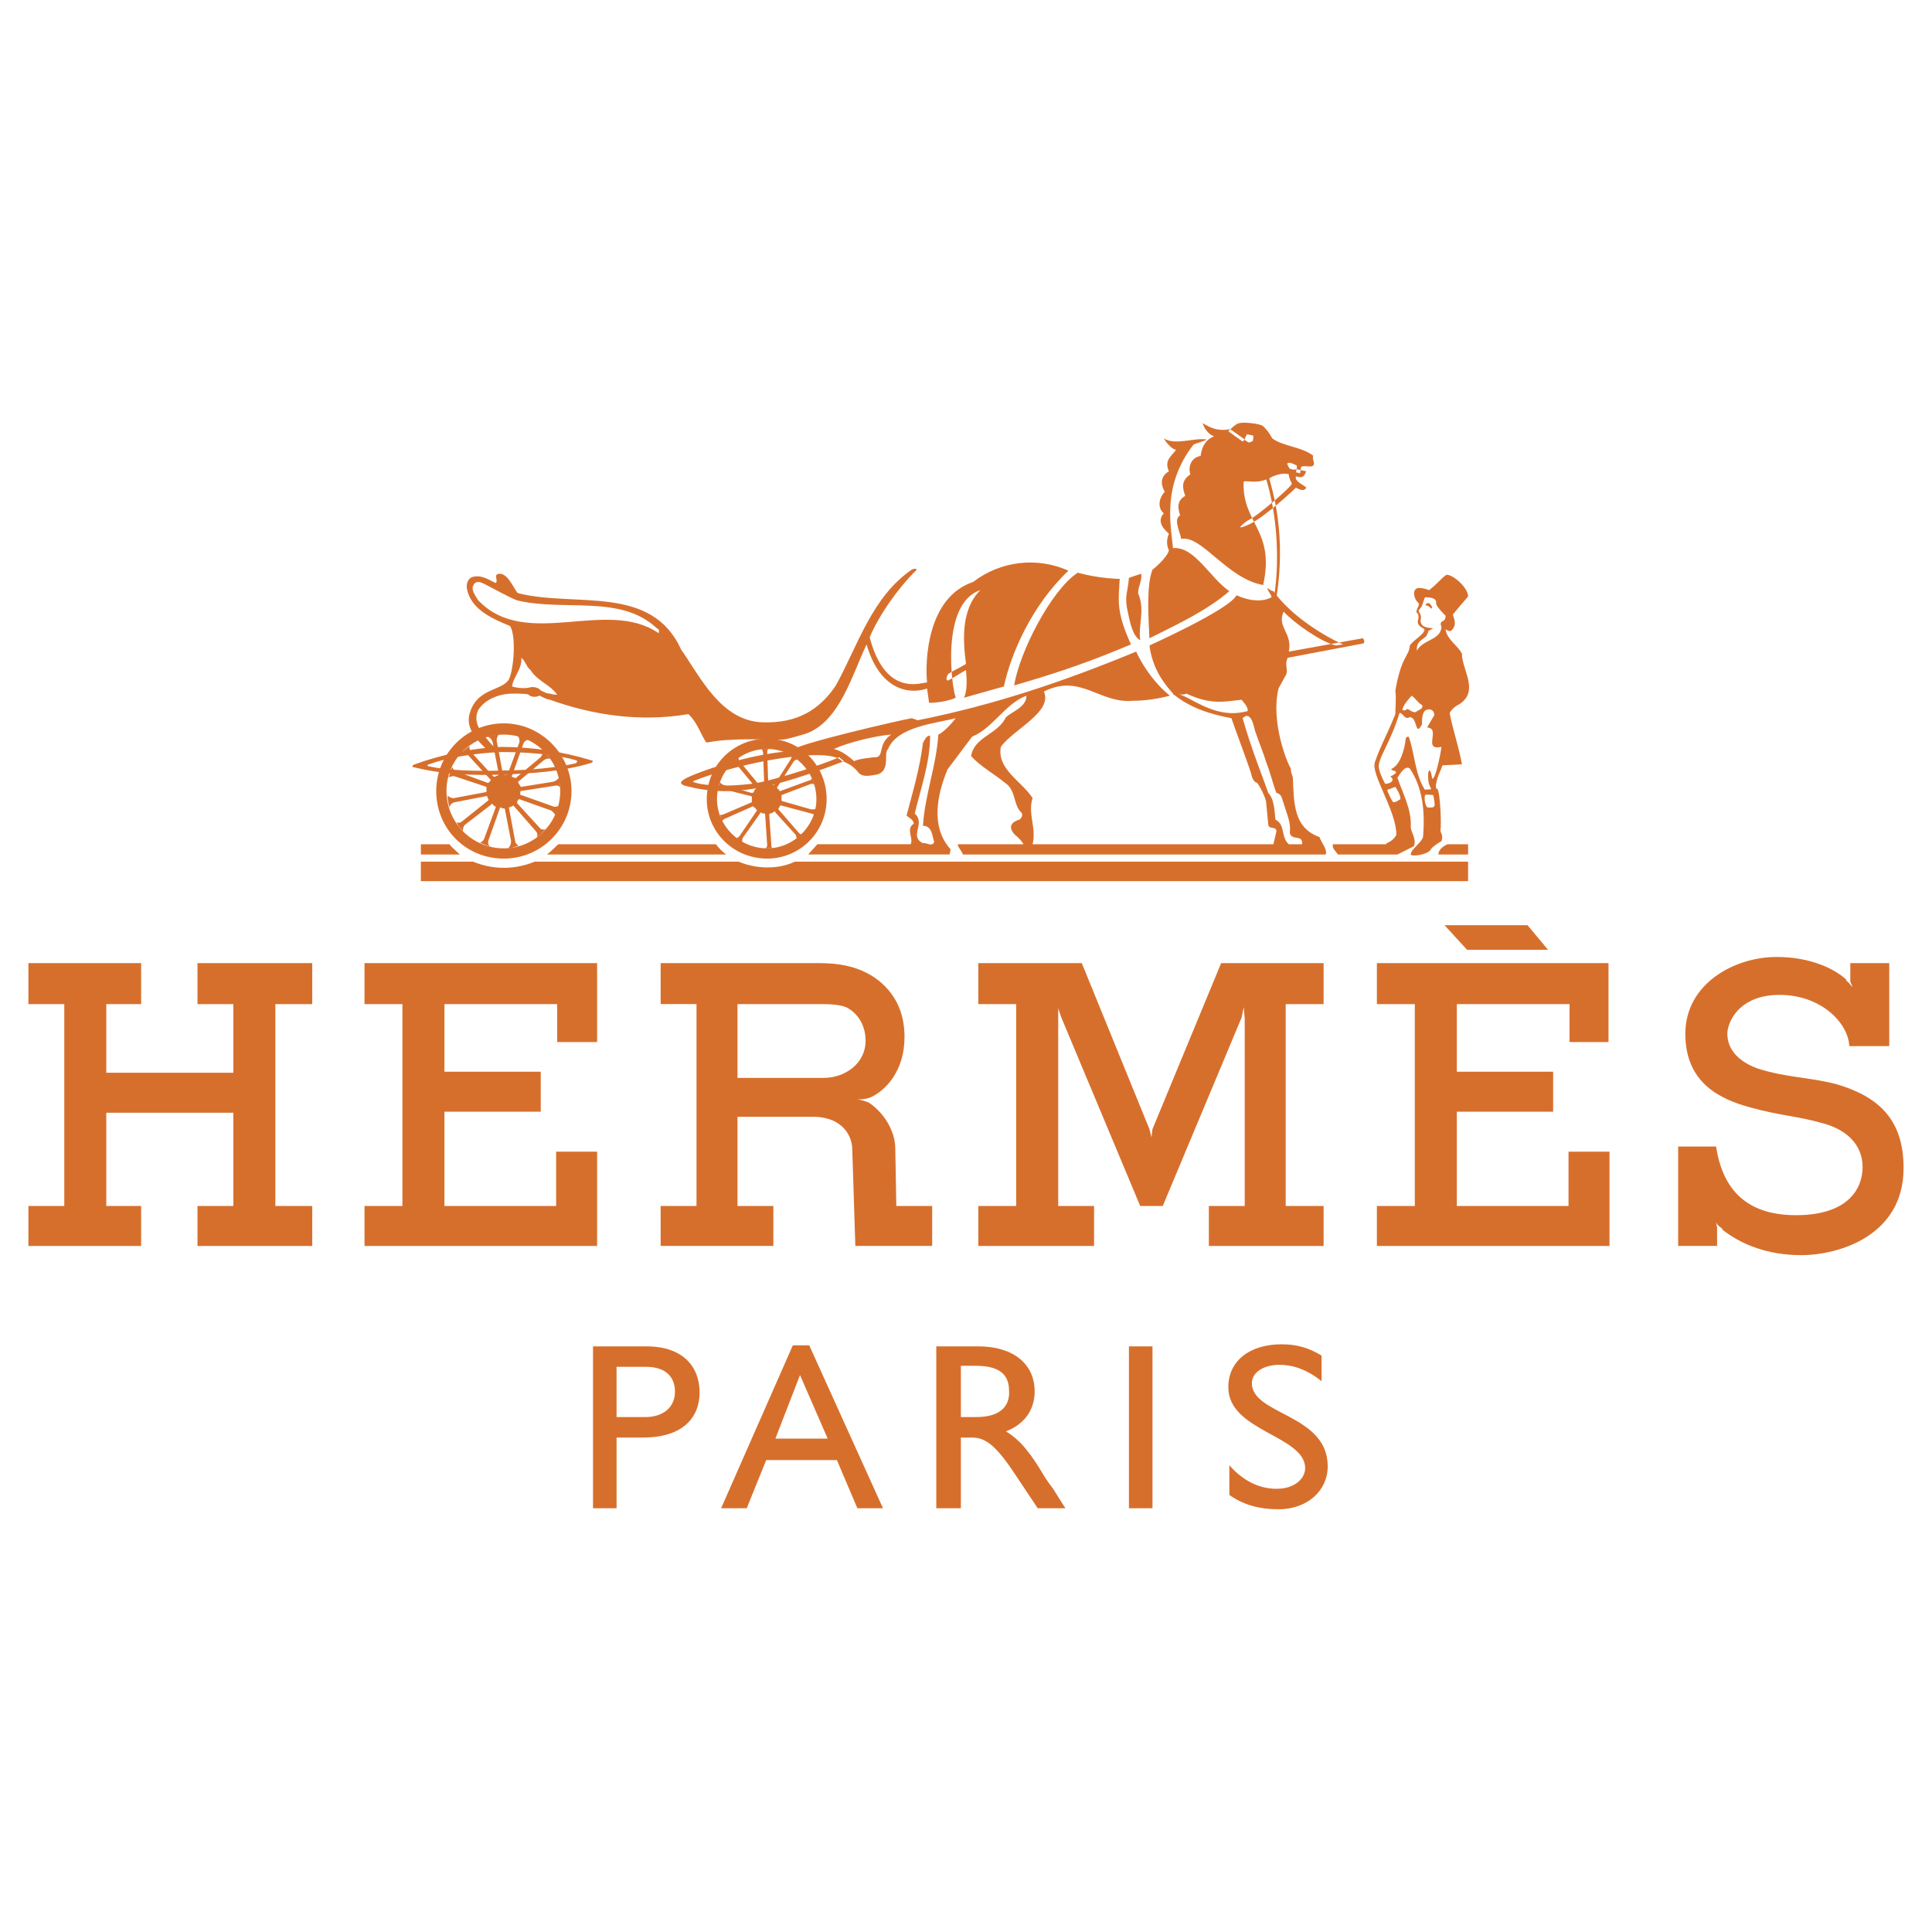
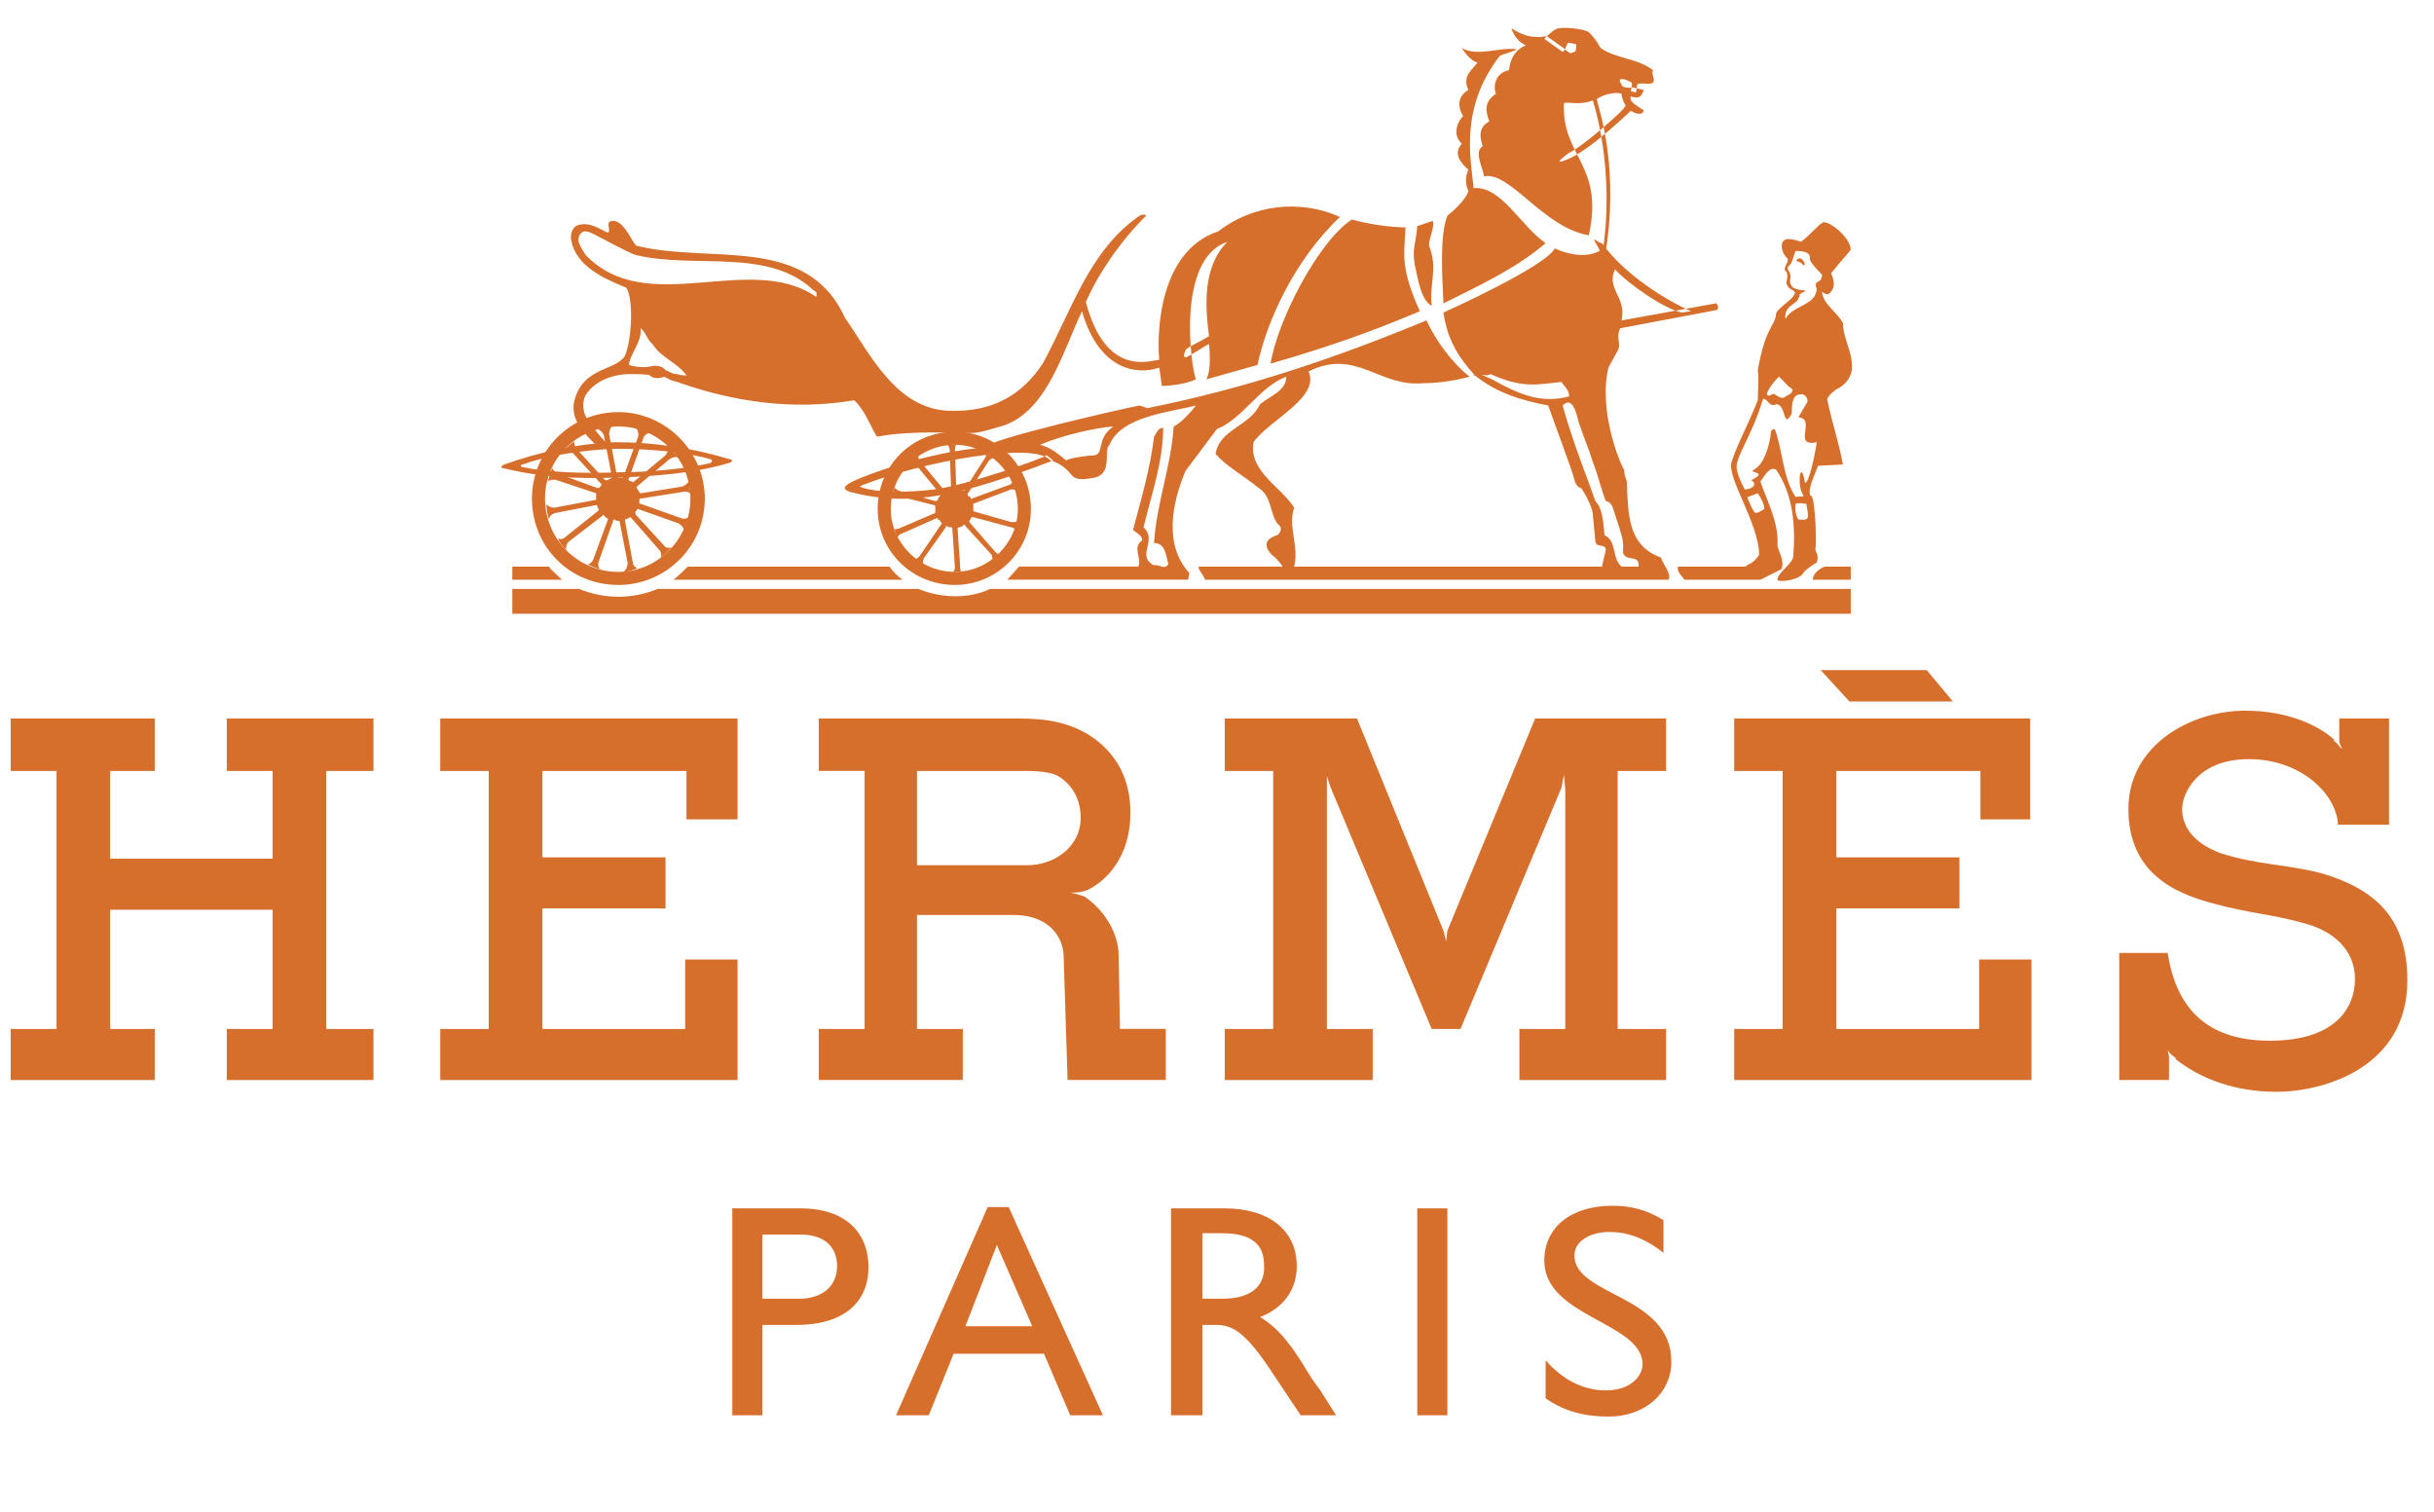
- <svg xmlns="http://www.w3.org/2000/svg" width="2500" height="2500" viewBox="0 0 192.756 192.756">
+ <svg xmlns="http://www.w3.org/2000/svg" width="190" height="118" viewBox="2 40 190 118">
  <g fill-rule="evenodd" clip-rule="evenodd">
    <path fill="#d76f2c" d="M2.834 96.09h11.247v4.09h-3.477v6.849h12.677v-6.849h-3.578v-4.09h11.45v4.09h-3.68v20.14h3.68v3.987h-11.45v-3.987h3.578v-9.304H10.604v9.304h3.477v3.987H2.834v-3.987h3.579v-20.14H2.834v-4.09zM137.373 96.09h23.106v7.873h-3.885v-3.783h-11.246v6.748h9.609v3.986h-9.609v9.406h11.144v-5.418h4.088v9.405h-23.207v-3.987h3.783v-20.14h-3.783v-4.09zM36.367 96.09h23.207v7.873h-3.987v-3.783H44.341v6.748h9.61v3.986h-9.61v9.406h11.144v-5.418h4.089v9.405H36.367v-3.987h3.783v-20.14h-3.783v-4.09zM144.121 92.308h8.281l2.045 2.453h-8.076l-2.25-2.453zM183.174 108.154c-2.863-.717-4.805-.613-7.77-1.533-2.557-.92-3.066-2.455-3.066-3.477 0-1.125 1.123-3.885 5.213-3.885s6.85 2.76 6.953 5.111h3.986v-8.28h-3.885v1.842l.205.51v.104-.104c-.104 0-.205-.307-.615-.613v-.102c-1.123-1.023-3.475-2.25-6.951-2.25-4.191 0-9.098 2.658-9.098 7.667 0 4.908 3.475 6.543 6.543 7.361 2.965.818 4.498.818 7.053 1.533 2.453.613 4.09 2.146 4.09 4.396 0 2.045-1.328 4.805-6.645 4.805-5.215 0-7.361-2.863-7.975-6.85h-3.783v9.916h3.885v-1.84l-.102-.512s.102.307.613.613v.104c1.941 1.533 4.6 2.555 7.871 2.555 3.783 0 10.225-1.941 10.225-8.689.001-4.905-2.556-7.155-6.747-8.382zM128.275 120.32v-20.14h3.782v-4.09h-10.223l-6.85 16.562-.101.819-.205-.819-6.748-16.562H97.605v4.09h3.782v20.14h-3.782v3.987h11.551v-3.987h-3.578V100.588l.309.922 7.871 18.81h2.25l7.871-18.81.205-1.024.102 1.125v18.709h-3.579v3.987h11.45v-3.987h-3.782zM45.875 85.254H41.99v-1.022h2.863c.102.204.715.715 1.022 1.022zM143.508 85.254c0-.409.408-.818.92-1.022h2.045v1.022h-2.965zM79.305 85.969c-1.738.818-3.885.716-5.623 0H53.338a7.973 7.973 0 0 1-6.134 0H41.99v1.942h104.483v-1.942H79.305zM54.565 85.254c.307-.205 1.022-.92 1.124-1.022h15.744c.204.307.716.818 1.022 1.022h-17.89zM76.545 84.64c2.658 0 4.907-2.249 4.907-4.907 0-2.76-2.249-5.01-4.907-5.01a5.018 5.018 0 0 0-5.009 5.01c0 2.658 2.249 4.907 5.009 4.907v1.022c-3.374 0-6.032-2.658-6.032-5.929 0-3.374 2.658-6.032 6.032-6.032 3.271 0 5.929 2.658 5.929 6.032a5.933 5.933 0 0 1-5.929 5.929V84.64zM57.018 78.916c0-3.681-3.067-6.748-6.747-6.748-3.783 0-6.748 3.067-6.748 6.748 0 3.783 2.965 6.747 6.748 6.747 3.68 0 6.747-2.965 6.747-6.747h-1.125c0 3.169-2.556 5.725-5.623 5.725a5.716 5.716 0 0 1-5.725-5.725c0-3.169 2.556-5.623 5.725-5.623a5.607 5.607 0 0 1 5.623 5.623h1.125z" />
    <path d="M79.714 83.107l-2.044-2.352v-.102c.103-.102.103-.205.204-.307l3.067.818c.102 0 .307.102.307.204 0-.102.103-.511.204-.715-.102.102-.307.102-.511.102l-2.862-.817c-.103 0-.103-.103-.103-.103v-.512l2.965-1.125s.307 0 .307.102c0-.102-.205-.613-.205-.715 0 .102-.205.307-.307.307l.205-.103-3.067 1.125c0 .102 0 0-.102 0a.22.22 0 0 0-.205-.205c0-.103-.102-.205 0-.205l1.636-2.556c.103-.102.307-.205.409-.205-.103 0-.511-.307-.716-.409.103 0 .103.307 0 .409l-1.636 2.556h-.204s-.205-.102-.307-.102c0 0-.103 0-.103-.103l-.102-2.964c0-.205 0-.409.205-.409h-.818c.103 0 .205.307.205.409l.103 2.964c0 .103-.103.103-.103.103s-.205.102-.307.205c0 0-.102 0-.102-.103l-1.942-2.351c-.103-.102-.103-.307-.103-.409-.102.103-.511.409-.613.511.102 0 .307.103.409.205l1.942 2.351v.103c-.103 0-.205.205-.205.307 0 0-.102.102-.205.102l-2.862-.818c-.205-.102-.307-.205-.307-.307 0 .102-.205.613-.205.716 0 0 .307-.103.409 0l2.862.716c.103 0 .103.102.103.102v.511l-2.862 1.227c-.103 0-.307.102-.307 0 0 .102.102.511.204.716 0-.103.205-.307.307-.307l2.761-1.227c.102 0 .102.103.102.103.102 0 .205.102.205.204.102 0 .102.103.102.103l-1.738 2.556c-.103.103-.205.204-.307.204.102.103.511.409.613.409-.103 0 0-.307 0-.409l1.738-2.453c0-.103.102-.103.102-.103.103.103.205.103.307.103.102 0 .102 0 .102.102l.205 3.067c0 .103-.103.307-.205.307h.818c-.205 0-.205-.204-.205-.409l-.204-2.965c0-.102.102-.102.102-.102.102 0 .307-.103.409-.205 0 0 .103 0 .103.102l2.044 2.25c0 .102.102.306.102.409l.511-.511c-.101.103-.305-.102-.305-.102zM50.066 75.03c2.862 0 5.725.307 7.361.818.204 0 .204.204 0 .307-1.738.409-4.601.715-7.259.715-2.658.103-5.521 0-7.361-.409-.204 0-.204-.205 0-.205 1.637-.612 4.397-1.123 7.259-1.226v-.511c-3.067.103-6.134.818-8.69 1.738-.307.102-.307.307 0 .307 2.863.716 5.828.818 8.792.716 2.863-.103 5.93-.307 8.69-1.125.409-.103.307-.307.102-.307a30.61 30.61 0 0 0-8.894-1.33v.512z" fill="#d76f2c" />
    <path d="M80.43 73.19c-.716.205-1.943.613-2.556.613-.511 0-3.066-.102-4.805 0-2.352.102-2.556.409-2.658.205-.511-.818-.92-2.045-1.738-2.761-4.805.818-9.508.103-13.801-1.431v-.614c.307.103.511.103.715.103-.715-1.022-1.942-1.33-2.658-2.454-.409-.307-.511-.92-.92-1.227.102 1.125-.818 1.943-.92 2.862.613.205 1.431.205 1.738.103.409-.103.92 0 1.125.307.307.102.511.307.92.307v.614c-.512-.103-.613-.205-1.022-.409-.511.205-.92.102-1.125-.102-.103-.103-1.125-.103-1.534-.103-1.329 0-2.76.511-3.476 1.636-.307.613-.205 1.329.102 1.84.205.307 1.125 1.636 1.738 2.044l-.818.205c-1.227-1.125-2.147-2.147-1.942-3.476.614-2.862 3.271-2.454 3.987-3.68.511-1.125.715-4.396.102-5.316-1.738-.716-3.884-1.636-4.294-3.681-.102-.511.103-1.125.614-1.227.919-.204 1.533.307 2.249.614.307-.205-.307-.92.409-.92.92 0 1.533 1.84 1.84 1.943l-.102.715c-.613-.204-2.863-1.431-3.067-1.533-.409-.205-.92-.512-1.227-.103-.409.511.103 1.125.409 1.636 4.805 5.009 12.779-.307 17.993 3.271.102-.307 0-.409-.205-.511-3.578-3.373-9.303-1.635-13.903-2.76l.102-.715c5.725 1.431 13.291-.92 16.255 5.623 1.942 2.761 3.987 7.156 8.178 7.259 3.374.102 5.623-1.227 7.259-3.681 2.249-4.089 3.578-8.792 7.565-11.552.409-.205.613 0 .409.102-1.942 1.942-3.681 4.499-4.601 6.646 1.533 5.827 4.907 4.6 5.725 4.498-.205-2.147 0-8.485 4.601-10.019a9.334 9.334 0 0 1 9.508-1.125c-3.578 3.374-5.725 8.179-6.441 11.552l-3.987 1.125c.307-.614.307-1.636.205-2.76-.409.204-.818.511-1.738 1.022-.409.102-.103-.511-.103-.511 0-.204 1.022-.613 1.84-1.124-.307-2.352-.511-5.419 1.431-7.361-3.986 1.329-2.862 9.712-2.453 10.735-1.125.511-2.658.511-2.658.511l-.205-1.432c-1.738.614-4.703.205-6.032-4.396-1.43 2.964-2.657 7.666-6.03 8.893zM142.793 60.718c-.205-.205-.309-.307-.512-.307-.104-.102 0-.205.102-.205.102-.102.307 0 .41.205.102.102.102.307 0 .307z" fill="#d76f2c" />
    <path d="M51.293 80.449l2.146 2.454c.205.205.205.511.103.614.307-.103.716-.614.92-.818-.103.102-.511.102-.613-.103L51.6 80.142v-.204l.102-.103c0-.102.102-.102.102-.102l3.169 1.125c.307.204.409.409.409.511.103-.204.307-.817.409-1.022-.103.103-.409.205-.613.103l-3.169-1.125c-.102 0-.102 0-.102-.102v-.205c0-.102.102-.102.102-.102l3.271-.511c.409-.103.613.102.613.204 0-.204-.102-.92-.102-1.125 0 .103-.205.409-.613.511l-3.169.511c-.102 0-.102-.102-.102-.102-.103-.103-.103-.205-.205-.307v-.102l2.556-2.146c.307-.205.613-.205.715-.103-.204-.205-.613-.716-.817-.92.103.102 0 .409-.205.715l-2.454 2.045c-.103.102-.103.102-.103 0-.102 0-.204 0-.306-.103 0 0-.102-.102 0-.102l1.125-3.169a.616.616 0 0 1 .511-.409c-.205-.102-.92-.409-1.125-.409.102 0 .307.409.204.715l-1.125 3.067c0 .103-.102.103-.102.103h-.307l-.103-.103-.613-3.271c0-.409.205-.613.205-.613-.205 0-.818.103-1.125.205.102 0 .409.205.511.511l.614 3.169c0 .103 0 .103-.103.205-.102 0-.204.102-.307.102h-.102L47 75.03c-.205-.307-.205-.613-.102-.613-.205.102-.716.511-.818.716.103 0 .409 0 .614.204l2.249 2.454v.103l-.205.204h-.102l-3.067-1.124c-.307-.103-.511-.409-.409-.511-.205.307-.307.92-.409 1.125.102-.103.409-.205.715-.103l3.067 1.022v.511l-3.271.613c-.307 0-.613-.204-.613-.307 0 .307.103 1.022.205 1.227 0-.103.102-.409.511-.511l3.169-.613s.103 0 .103.102 0 .102.102.205v.102l-2.556 2.044c-.307.307-.614.205-.614.103 0 .307.511.818.614.92 0-.102 0-.409.205-.613l2.658-2.044c0-.103 0-.103.102 0l.205.204c.103 0 .103 0 .103.103l-1.125 3.066c-.103.307-.409.512-.511.409.205.103.818.409 1.125.409-.205 0-.307-.307-.205-.613l1.125-3.169s0-.102.103-.102c.102.102.204.102.307.102 0 0 .102 0 .102.102l.614 3.169c0 .409-.205.613-.307.715.307 0 .92-.204 1.125-.307-.102.103-.409-.204-.409-.409l-.613-3.271v-.102c.102 0 .205-.103.307-.103.097-.103.097-.103.199 0zM141.361 61.126c-.104-.102 0-.204 0-.307.102-.307.203-.307.203-.613-.51-.409-.613-1.227-.307-1.431.307-.307 1.33.102 1.33.102.92-.715 1.227-1.227 1.738-1.533.715 0 2.146 1.329 2.146 2.147-.205.307-.717.818-1.533 1.84.307.715.307 1.227-.205 1.636-.102 0-.307 0-.512-.205.104 1.022 1.227 1.635 1.637 2.454 0 1.636 1.738 3.68-.205 5.009-.408.205-.818.511-1.021.92.307 1.636.92 3.374 1.227 5.112l-1.943.102c-.203.614-.816 1.738-.613 2.352 0 0-.102-.103.104 0 .307.409.408 3.783.307 4.089 0 .409.307.409.102 1.125-.205.102-1.021.613-1.125.92-.512.511-1.941.614-1.941.409 0-.511 1.021-1.125 1.227-1.738.203-2.454 0-4.908-1.33-6.85-.51-.307-.92.511-1.227.92.512 1.533 1.432 3.169 1.33 4.907 0 .511.613 1.227.307 1.942l-1.637.818h-5.93c-.203-.307-.613-.614-.51-1.022h5.314c0-.205.512-.102 1.023-.92 0-2.454-2.557-6.032-2.146-7.259.51-1.534 1.227-2.76 2.043-4.805l.41-.102c-.92 3.067-2.25 4.601-2.045 5.521.102.511.307.92.613 1.533l.205.613c.102.307.408 1.022.613 1.227.307 0 .512-.205.715-.307 0-.409-.307-.92-.512-1.227l-.816.307-.205-.613c.613 0 1.021-.409.512-.716 1.432-.715-.307-.511.203-.817.818-.409 1.229-1.943 1.33-2.863 0-.205.102-.307.307-.307.613 1.636.613 3.783 1.635 5.316v.511c-.102.409 0 .92.205 1.227.92.102.818-.103.613-1.227-.203 0-.613-.102-.818 0v-.511c.104-.102.512 0 .615-.102-.309-.511-.309-.92-.309-1.431 0-.307.205-.92.41.409.307.102.818-2.352.92-3.169-1.943.409 0-1.84-1.432-1.942l.717-1.227c0-.409-.307-.716-.818-.511l-.41-.512c-.307-.102-.613-.613-1.021-.92-.307.307-.818.92-.92 1.329-.102.103.205.204.307.103.307-.307.512.306 1.021.204.205-.204.818-.307.613-.716l.41.512c-.41.204-.41.919-.41 1.431-.715 1.329-.408-.715-1.227-.715-.51.307-.715-.511-1.021-.409l-.41.102c0-.715.104-1.533 0-2.351.615-3.476 1.33-3.374 1.432-4.396 0-.409 1.533-1.227 1.432-1.636.102 0 .307.307.307.409-.102.511-1.125.511-1.021 1.635.613-1.125 2.352-1.022 2.453-2.351-.307-.818.408-.307.408-1.125-.203-.205-.816-.818-.92-1.125-.102-.103.307-.716-1.125-.716-.102.103-.203.716-.408 1.022-.102.103-.307.307-.205.409 0 .102.205.204.205.613-.102.409 0 .614.205.818.818.409 1.432 0 .51.512 0 .102 0 .204-.102.307 0-.103-.307-.511-.408-.614-.104 0-.613-.307-.512-.715.099-.408.099-.612-.104-.818zM113.859 57.242c.104.716-.307 1.227-.307 1.943.717 1.738 0 3.067.205 4.703-.818-.511-1.021-1.84-1.328-3.271-.205-1.227.102-1.636.203-2.965l1.227-.41zM111.713 57.753c-.102 2.146-.408 3.169 1.125 6.543-3.885 1.635-7.055 2.76-11.654 4.089.51-3.271 3.68-9.508 6.338-11.246 2.249.614 4.191.614 4.191.614z" fill="#d76f2c" />
    <path d="M101.693 81.778c-1.021.307-1.021.92-.408 1.534.408.306.818.818.818.92H95.56c0 .307.307.511.511 1.022h36.19c.205-.511-.408-1.125-.613-1.738-2.557-.92-2.557-3.271-2.658-5.93 0-.103-.205-.409-.205-.92-.307-.409-2.043-4.601-1.227-7.975l.613-1.124c.512-.716-.102-1.125.307-1.943l7.566-1.431c.102-.103.102-.409-.102-.511 0-.102.102 0 0 0l-7.361 1.329c.408-1.84-1.227-2.454-.512-3.987 1.021 1.124 3.783 3.066 5.215 3.373l.716-.101c-1.84-.818-5.111-2.761-6.951-5.316-.205 0-.41-.205-.613-.307 0 .204.51.818.408.92 0 0-1.227.818-3.477-.205-.715 1.431-8.689 5.009-8.689 5.009.307 2.25 1.33 3.681 2.453 4.908.104.204-.307-.205 0 0 1.637 1.329 3.578 1.942 5.727 2.351.408 1.227 1.941 5.214 2.043 5.827.205.613.512.613.512.613.205.205.92 1.534.92 2.045l.205 2.147c.102.511.715.102.818.613l-.307 1.329h1.533c-.818-.715-.307-1.942-1.33-2.454-.102-1.227-.203-2.147-.715-2.658-.408-1.227-1.738-4.498-2.557-7.463l.512-.716c-2.25.614-3.986-.204-6.031-1.329-1.533-.716-.613-.103-.104-.409 2.455 1.125 3.682.818 5.521.614.205.307.613.613.613 1.124l-.512.716c.512-.511.92-.205 1.227 1.227.41 1.227.818 2.146 1.125 3.169.41 1.022.717 2.352 1.023 3.067 0 0 .307 0 .51.409.717 2.249.92 2.556.818 3.578.205.818 1.33.103 1.227 1.125h-26.887c.408-1.636-.512-3.067 0-4.601-1.023-1.636-3.578-2.862-3.17-5.112 1.227-1.738 5.215-3.476 4.295-5.521 3.68-1.84 5.52 1.227 8.895.92 1.227 0 2.555-.205 3.68-.511-1.432-1.125-2.658-2.862-3.373-4.396-7.156 2.964-14.109 5.316-21.777 6.85l-.613-.205c-.715.102-12.37 2.76-11.961 3.271-4.396.307-9.508 2.147-10.632 2.76-.511.307-.614.511 0 .716 4.703 1.227 8.587.307 15.846-2.454l-.511-.409c-.409.307-6.338 2.352-8.69 2.658-2.454.307-4.601.205-5.623-.103-.307-.102-.307-.102-.103-.204 4.601-1.84 13.495-3.476 14.722-1.942.715.205 1.227.613 1.636 1.125s1.227.307 1.84.205c.817-.205.92-.92.92-1.636l-.92-.103c-.409 0-2.045.205-2.249.409-.613-.511-1.227-1.022-2.045-1.227 1.636-.715 4.294-1.329 5.725-1.431-1.329.92-.715 2.044-1.431 2.249l.92.103c0-.409 0-.716.205-.92.92-2.249 4.805-2.556 6.747-3.067 0 0-1.022 1.329-1.738 1.636-.204 3.169-1.329 5.93-1.534 9.099.92 0 .92 1.022 1.125 1.636-.307.511-.716 0-1.125.103-1.431-.716.307-1.942-.818-2.965.614-2.556 1.534-5.112 1.534-7.77-.409 0-.511.409-.716.715-.307 2.556-1.022 4.907-1.635 7.258.204.205.716.409.716.818-.818.511 0 1.431-.307 2.044h-9.303l-.92 1.022h14.108l.102-.511c-2.044-2.249-1.329-5.521-.307-7.974l2.454-3.271c2.045-.818 3.272-3.271 5.418-4.089 0 1.125-1.33 1.533-2.045 2.147-.818 1.738-3.17 1.942-3.476 3.885.919 1.022 2.25 1.738 3.375 2.658 1.123.716.816 2.249 1.635 2.965.206.207 0 .616-.205.718z" fill="#d76f2c" />
    <path d="M117.336 44.872c-.408.613-1.227 1.022-.715 2.147-1.023.614-.717 1.534-.41 2.045-.512.511-.818 1.534-.102 2.147-.818.92.205 1.738.512 2.044-.41.92 0 1.636 0 1.636-.104.613-1.229 1.636-1.637 1.942-.613 1.534-.408 4.703-.307 6.85 2.863-1.431 5.725-2.76 7.975-4.703-1.943-1.329-3.477-4.498-5.623-4.294-.205-2.249-1.125-6.236 2.045-10.325.408-.205 1.021-.307 1.328-.512-1.328-.204-3.066.613-4.293-.102 0 .001.614 1.023 1.227 1.125z" fill="#d76f2c" />
    <path d="M124.186 43.849c0 .103.408.307.408.307s.41-.102.41-.204.102-.409 0-.511c-.104 0-.41-.102-.613-.102 0-.001-.205.409-.205.51l-.205.205-1.432-1.022.205-.205s.613-.614.92-.614c.307-.102 1.943 0 2.352.307.307.307.512.511.92 1.227 1.125.817 2.965.817 4.09 1.737-.205.307.307.818-.102 1.022-.307.103-1.023-.102-1.125.103l-.102.613-.41-.103s.205-.715 0-.715c-.205-.102-.613-.307-.818-.205-.102.103 0 .205.104.409 0 .204.51.307.818.204l.408.103.512.102c-.205.511-.307.715-1.023.511-.205.511.92.92 1.023 1.125-.104.205-.307.409-1.023 0 0 0-2.965 2.863-4.703 3.681-1.84.818-.102-.409-.102-.409.818-.307 4.396-3.374 4.396-3.68-.104-.205-.307-.613-.307-.92-.512-.205-1.533.102-1.943.408.205.92 1.84 5.521.613 12.473l-.203-.204c1.123-6.748-.717-12.166-.717-12.166-1.021.409-1.738.103-2.248.205-.205 4.191 3.168 4.805 1.941 10.326-3.578-.613-6.133-5.01-8.178-4.601-.104-.716-.818-1.942-.104-2.352-.203-.613-.408-1.431.512-1.942-.307-.818-.408-1.533.512-2.146-.205-.512-.104-1.636 1.021-1.841.104-.92.512-1.636 1.33-1.942-.92-.409-1.125-1.329-1.125-1.329.818.512 1.533.818 2.76.614l1.433 1.021zM89.426 120.32l-.103-5.725c0-1.738-1.124-3.58-2.658-4.602-.307-.102-.818-.307-1.227-.307.409 0 .92 0 1.432-.205 1.533-.715 3.374-2.658 3.374-6.031 0-2.557-1.022-4.498-2.863-5.828-1.738-1.227-3.68-1.533-5.725-1.533H65.913v4.09h3.578v20.141h-3.578v3.986h11.246v-3.986H73.58v-8.895h7.77c2.658.102 3.68 1.84 3.68 3.271l.307 9.609h7.667v-3.986h-3.578v.001zm-7.259-12.779H73.58v-7.361h8.077c.92 0 1.942 0 2.76.307 1.022.512 1.943 1.637 1.943 3.373-.001 2.148-1.943 3.681-4.193 3.681zM64.481 134.326c3.681 0 5.316 2.045 5.316 4.6 0 2.557-1.738 4.498-5.623 4.498h-2.658v7.055h-2.351v-16.152h5.316v-.001zm-2.965 7.055h2.863c1.738 0 2.964-.922 2.964-2.557 0-1.227-.715-2.453-2.863-2.453h-2.965v5.01h.001zM88.097 150.479h-2.556l-2.044-4.805h-7.054l-1.942 4.805h-2.556l7.156-16.256h1.636l7.36 16.256zm-10.734-6.952h5.214l-2.76-6.34-2.454 6.34zM114.984 150.479h-2.351v-16.153h2.351v16.153zM131.854 137.801c-1.533-1.227-2.965-1.635-4.191-1.635-1.533 0-2.762.715-2.762 1.84 0 3.17 7.566 3.066 7.566 8.281 0 2.453-2.045 4.293-4.908 4.293-1.84 0-3.475-.408-4.906-1.43v-2.965c1.328 1.533 2.965 2.352 4.703 2.352 1.941 0 2.861-1.125 2.861-2.045 0-3.271-7.668-3.682-7.668-8.076 0-2.658 2.148-4.295 5.316-4.295 1.432 0 2.658.307 3.988 1.125v2.555h.001zM105.068 148.537c-.307-.41-.613-.818-.92-1.33-1.227-2.045-2.25-3.477-3.783-4.396 1.84-.715 2.863-2.146 2.863-3.986 0-2.76-2.148-4.498-5.623-4.498h-4.192v16.152h2.453v-7.055h1.022c1.226 0 2.25.41 4.396 3.682l2.25 3.373h2.76l-1.226-1.942zm-7.668-7.156h-1.534v-5.113H97.4c2.352 0 3.271.92 3.271 2.455.102 1.328-.612 2.658-3.271 2.658z" fill="#d76f2c" />
  </g>
</svg>
